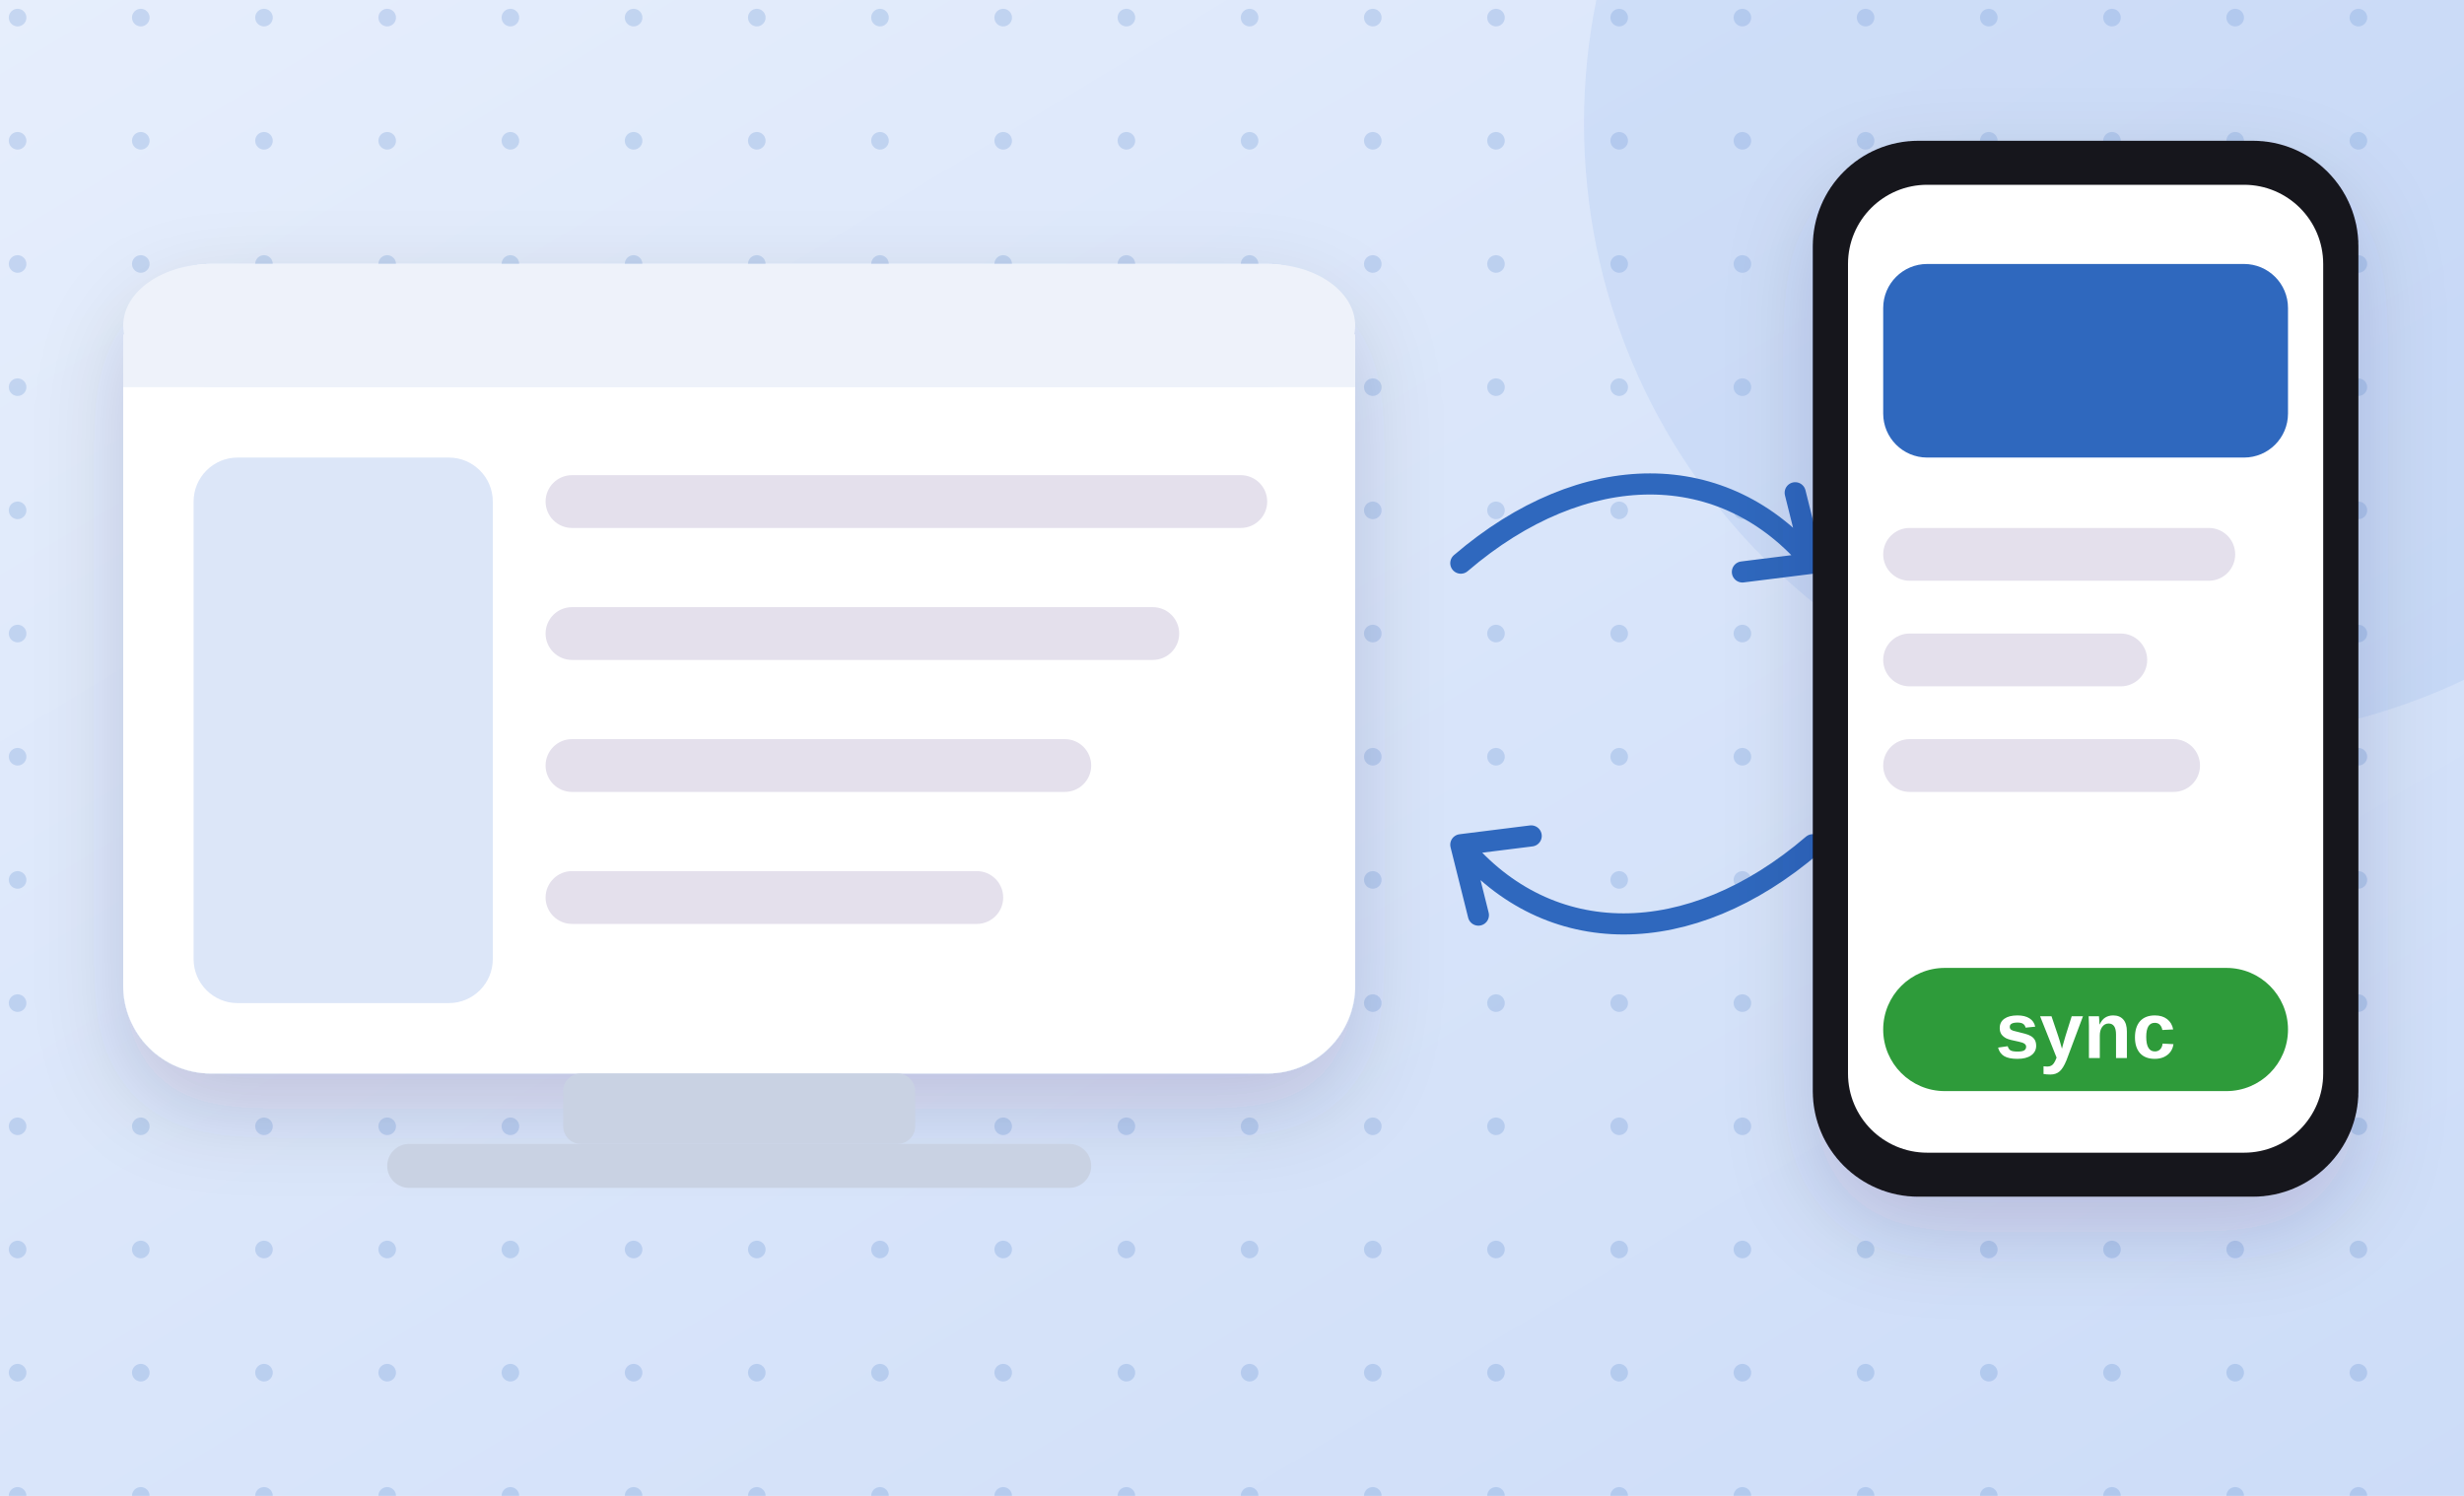
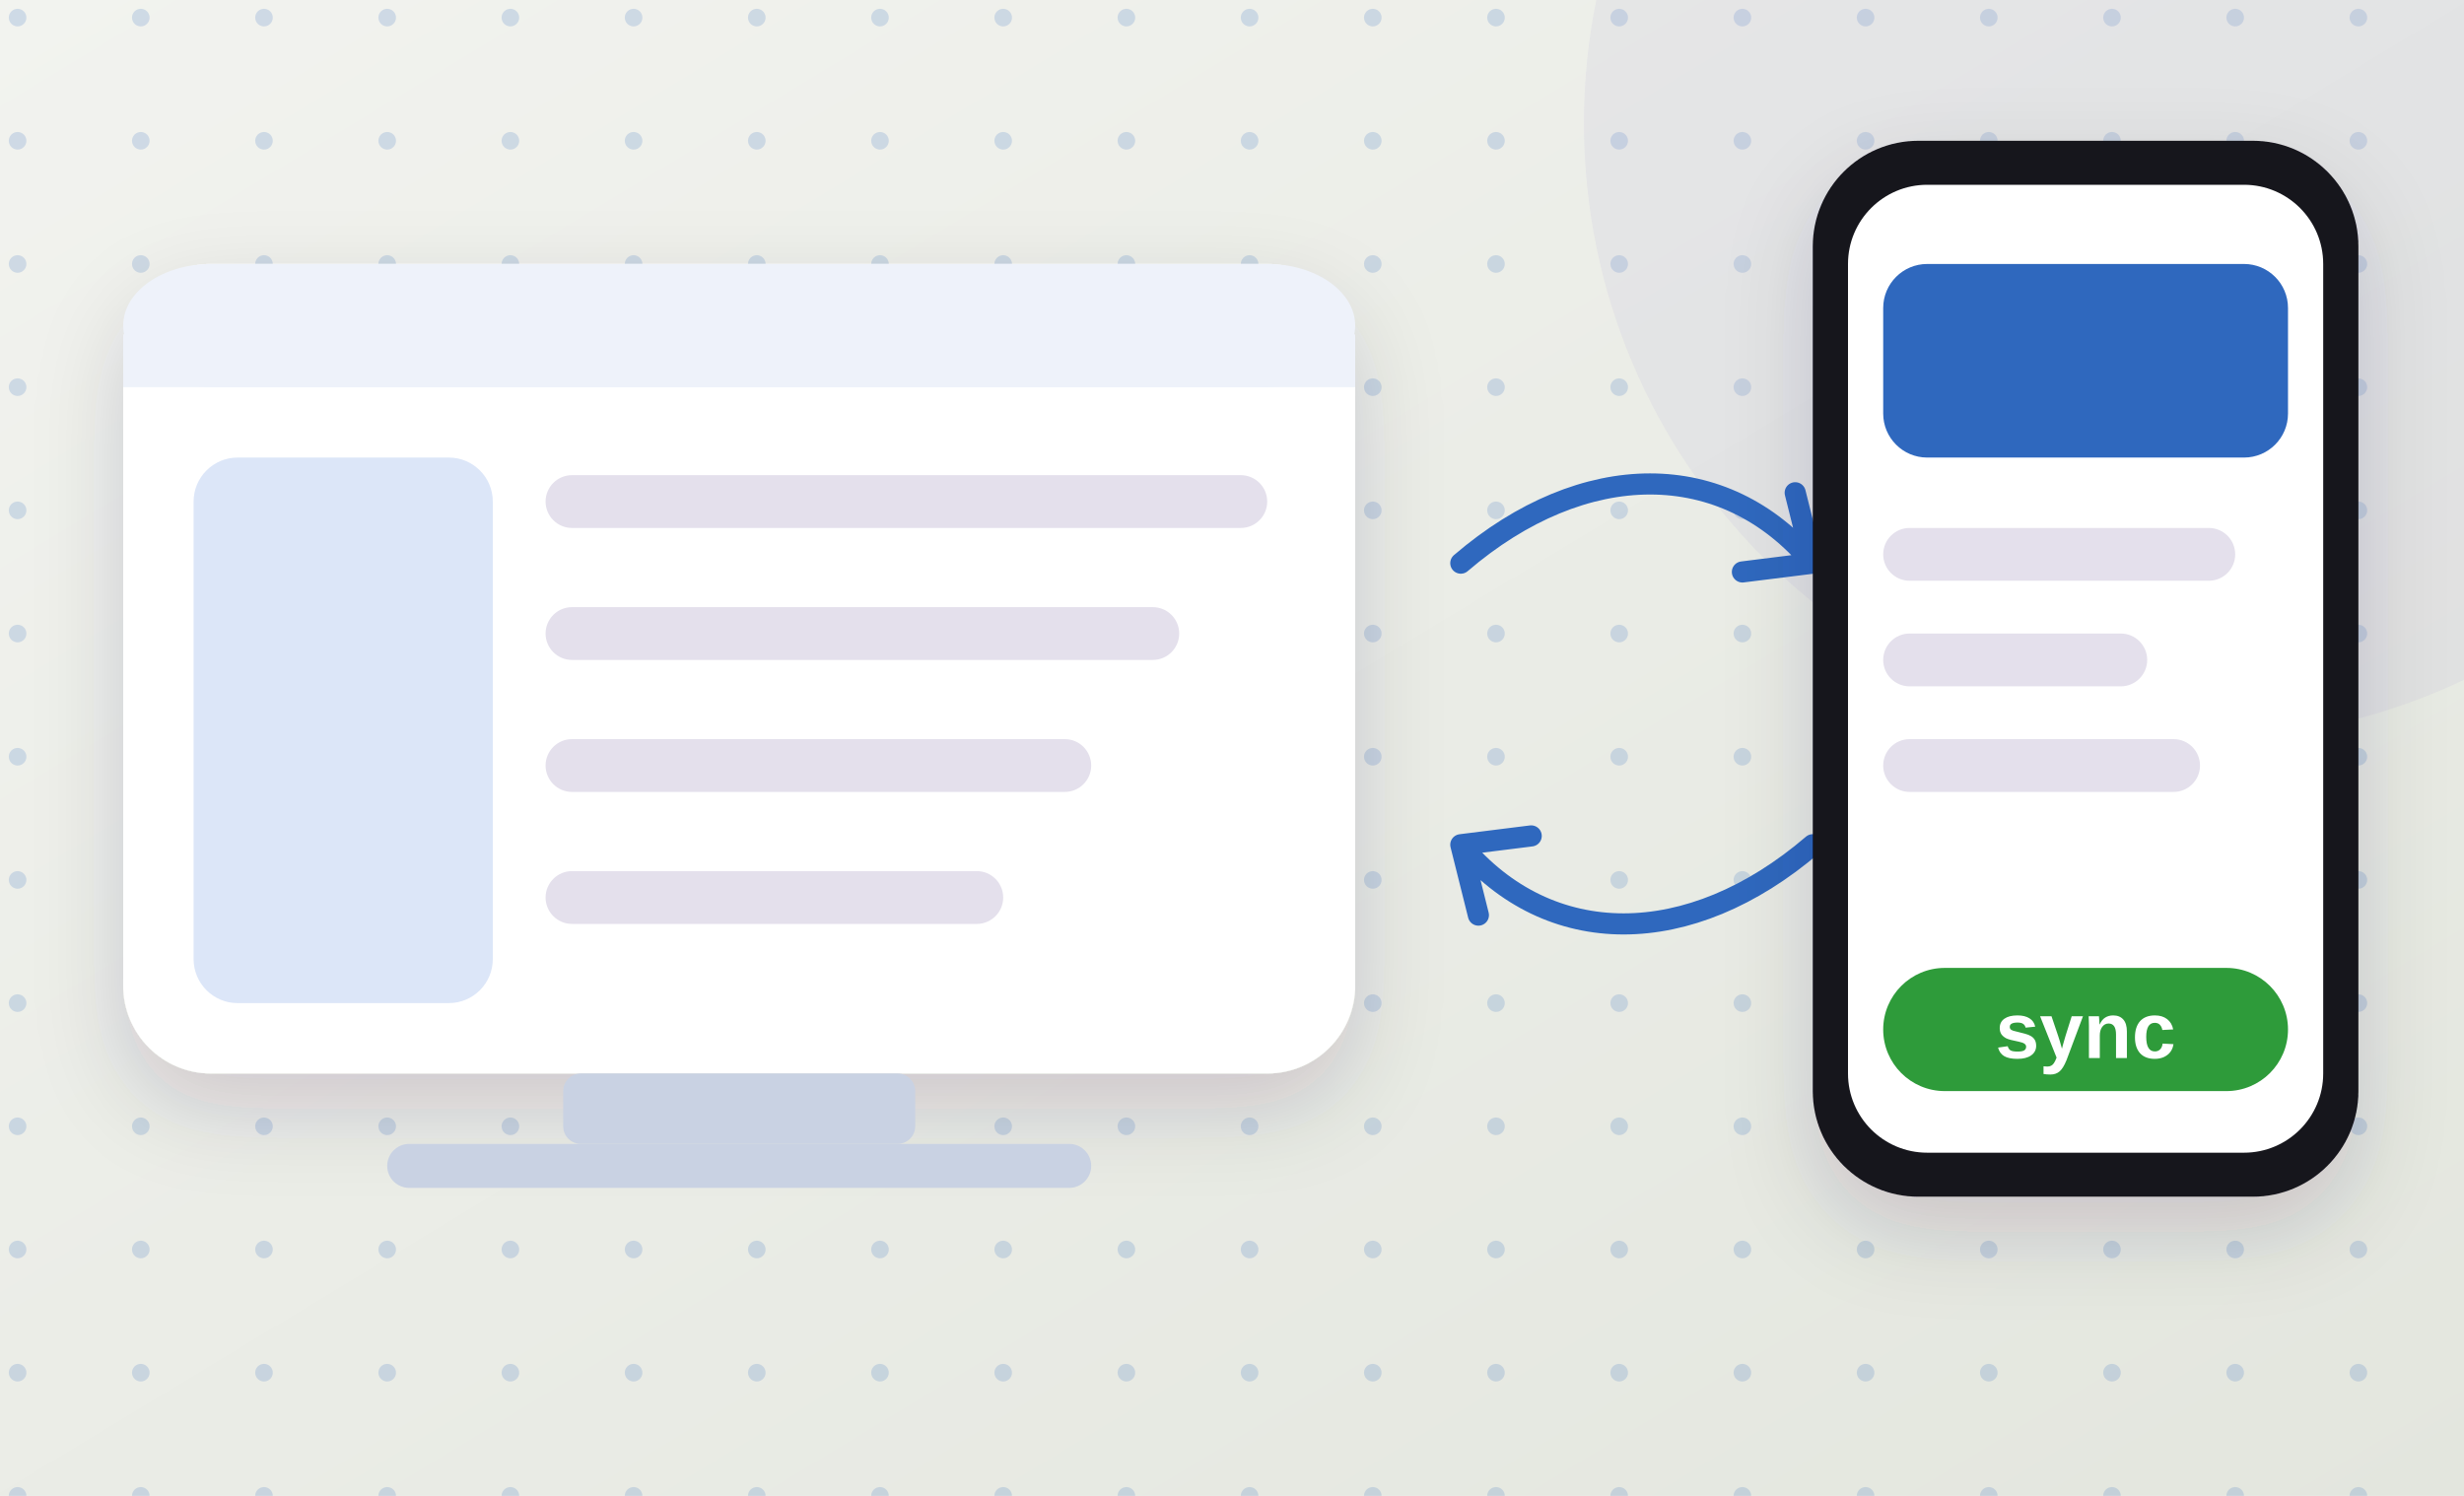
<svg xmlns="http://www.w3.org/2000/svg" viewBox="0 0 280 170" width="280" height="170">
  <defs>
    <linearGradient id="g" x1="0" y1="0" x2="1" y2="1">
-       <stop offset="0" stop-color="#E6EEFC" />
-       <stop offset="1" stop-color="#CCDCF8" />
+       <stop offset="0" stop-color="#F2F3EF" />
+       <stop offset="1" stop-color="#E3E6DE" />
    </linearGradient>
    <filter id="s" x="-20%" y="-20%" width="140%" height="150%">
      <feDropShadow dx="0" dy="4" stdDeviation="5" flood-color="#21123F" flood-opacity=".16" />
    </filter>
    <pattern id="d" width="14" height="14" patternUnits="userSpaceOnUse">
      <circle cx="2" cy="2" r="1" fill="#2F68BE" opacity=".18" />
    </pattern>
  </defs>
  <rect width="280" height="170" fill="url(#g)" />
  <rect width="280" height="170" fill="url(#d)" />
-   <circle cx="250" cy="14" r="70" fill="#7EA6E6" opacity=".16" />
+   <circle cx="250" cy="14" r="70" fill="#B9B0D6" opacity=".16" />
  <rect x="14" y="30" width="140" height="92" rx="10" fill="#FFFFFF" filter="url(#s)" />
  <rect x="14" y="30" width="140" height="14" rx="10" fill="#EEF2FA" />
  <rect x="14" y="38" width="140" height="6" rx="0" fill="#EEF2FA" />
  <rect x="22" y="52" width="34" height="62" rx="5" fill="#DCE6F8" />
  <rect x="62" y="54" width="82" height="6" rx="3.0" fill="#E4E0EC" />
  <rect x="62" y="69" width="72" height="6" rx="3.0" fill="#E4E0EC" />
  <rect x="62" y="84" width="62" height="6" rx="3.0" fill="#E4E0EC" />
  <rect x="62" y="99" width="52" height="6" rx="3.0" fill="#E4E0EC" />
  <rect x="64" y="122" width="40" height="8" rx="2" fill="#C9D2E3" />
  <rect x="44" y="130" width="80" height="5" rx="2.5" fill="#C9D2E3" />
  <path d="M166 64 c14 -12 30 -12 40 0 M206 64 l-2 -8 M206 64 l-8 1 M206 96 c-14 12 -30 12 -40 0 M166 96 l2 8 M166 96 l8 -1" stroke="#2F68BE" stroke-width="2.4" fill="none" stroke-linecap="round" stroke-linejoin="round" />
  <rect x="206" y="16" width="62" height="120" rx="12" fill="#15121F" filter="url(#s)" />
  <rect x="210" y="21" width="54" height="110" rx="9" fill="#FFFFFF" />
  <rect x="214" y="30" width="46" height="22" rx="5" fill="#2F68BE" />
  <rect x="214" y="60" width="40" height="6" rx="3.0" fill="#E4E0EC" />
  <rect x="214" y="72" width="30" height="6" rx="3.0" fill="#E4E0EC" />
  <rect x="214" y="84" width="36" height="6" rx="3.0" fill="#E4E0EC" />
  <rect x="214" y="110" width="46" height="14" rx="7.0" fill="#2E9B3A" />
  <text x="237.0" y="120.24" font-family="Arial, Helvetica, sans-serif" font-size="9" font-weight="800" fill="#FFFFFF" text-anchor="middle">sync</text>
</svg>
